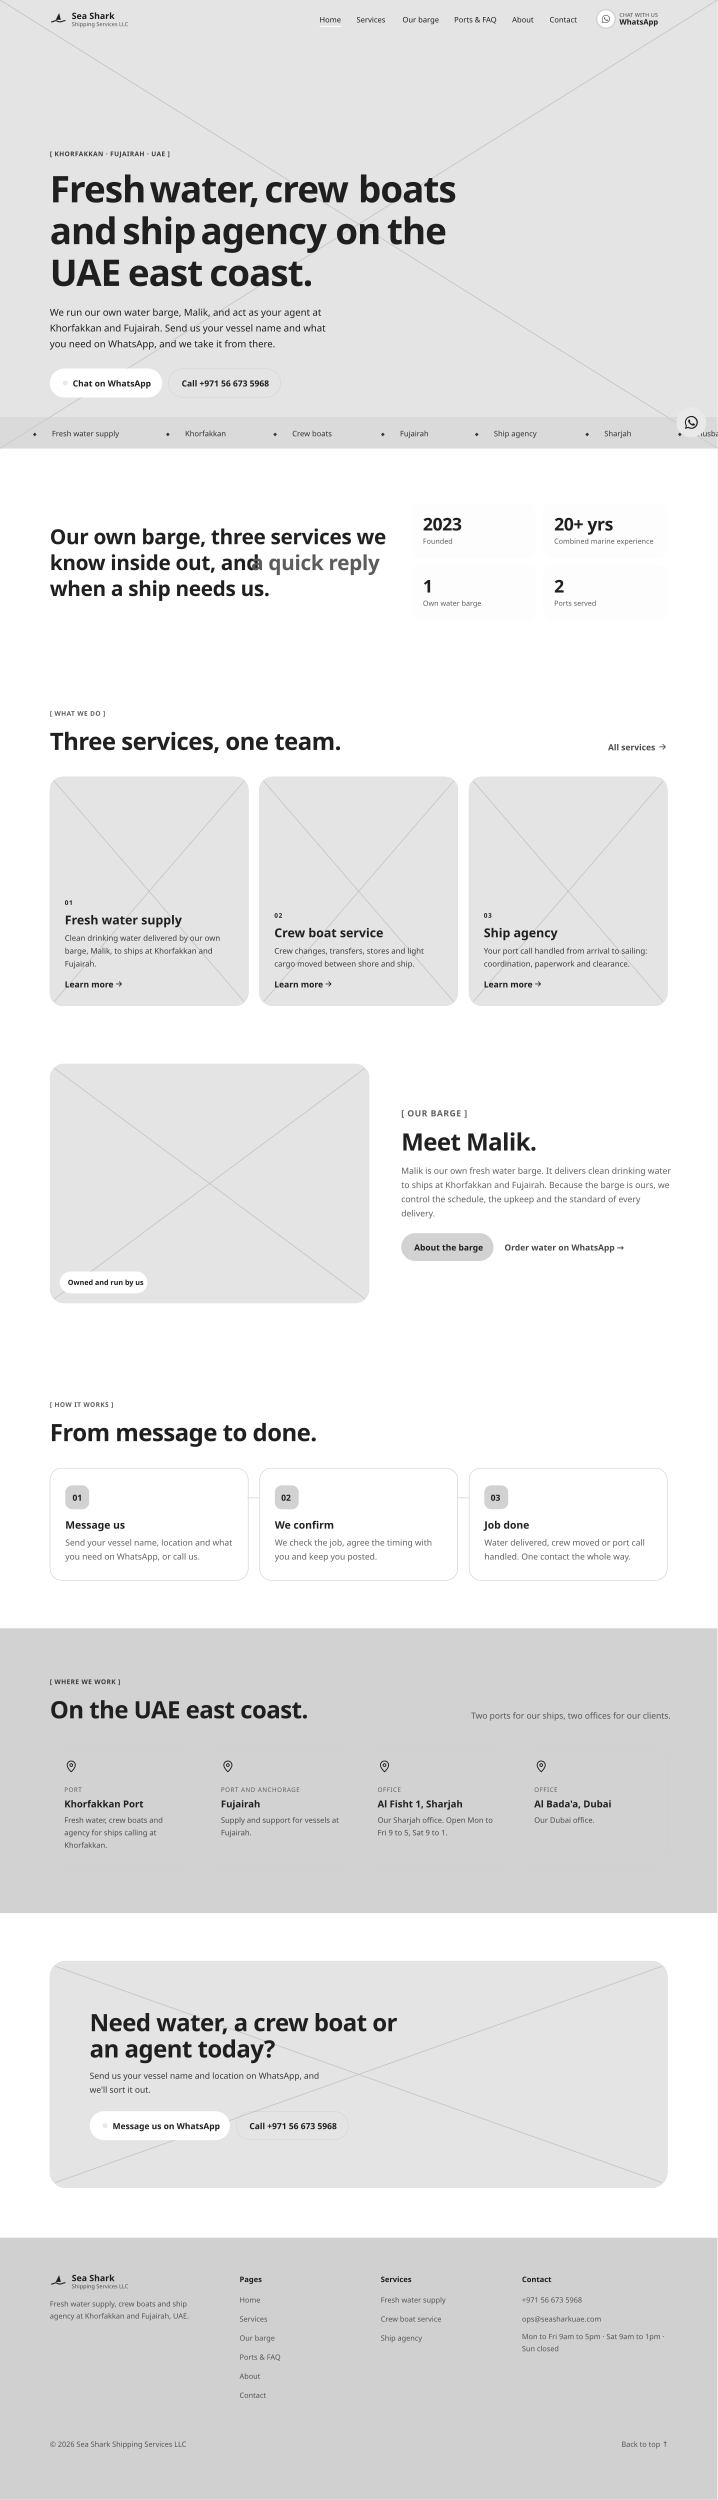
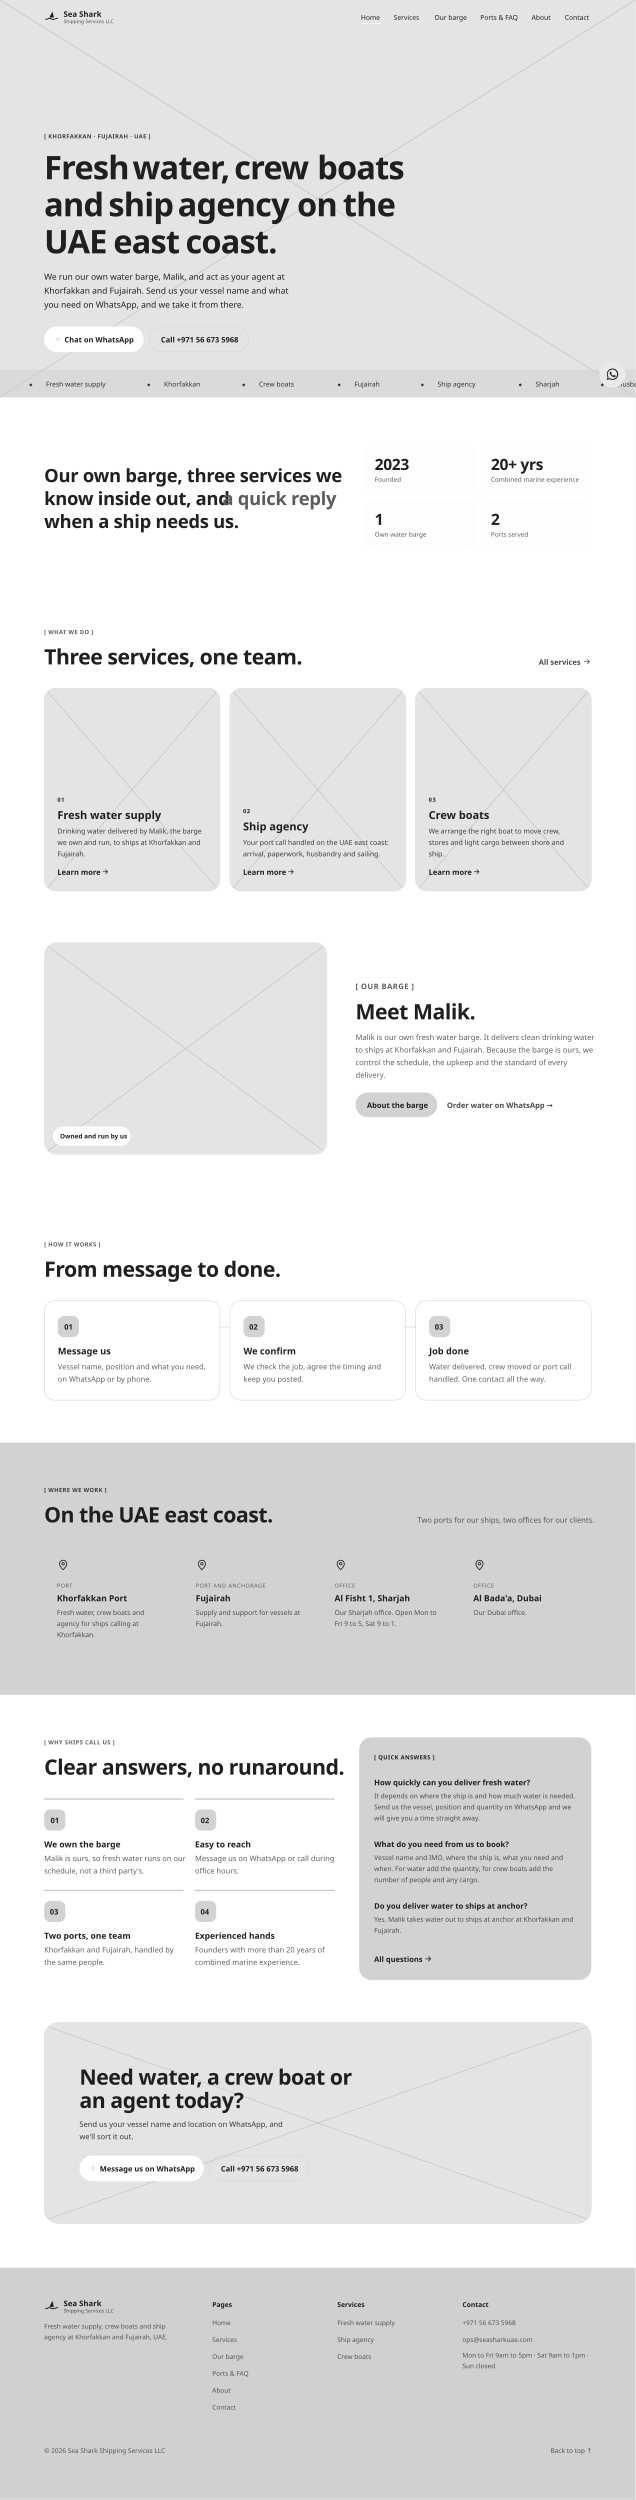
- <svg xmlns="http://www.w3.org/2000/svg" width="1440" height="5019" viewBox="0 0 1440 5019">
+ <svg xmlns="http://www.w3.org/2000/svg" width="1440" height="5665" viewBox="0 0 1440 5665">
  <defs />
-   <rect x="0" y="0" width="1440" height="5019" fill="#ffffff" />
-   <rect x="0" y="0" width="1440" height="5018.5" fill="#ffffff" />
+   <rect x="0" y="0" width="1440" height="5665" fill="#ffffff" />
+   <rect x="0" y="0" width="1440" height="5664.7" fill="#ffffff" />
  <rect x="0" y="0" width="1440" height="900" fill="#d4d4d4" />
  <rect x="0" y="0" width="1440" height="900" fill="#e4e4e4" />
  <line x1="0" y1="0" x2="1440" y2="900" stroke="#c2c2c2" stroke-width="1.5" />
  <line x1="1440" y1="0" x2="0" y2="900" stroke="#c2c2c2" stroke-width="1.5" />
  <text x="100" y="313.6" font-family="Plus Jakarta Sans" font-size="13.1" font-weight="600" letter-spacing="0.8" fill="#1f1f1f" fill-opacity="0.85">[ KHORFAKKAN · FUJAIRAH · UAE ]</text>
  <text x="100" y="406.2" font-family="Plus Jakarta Sans" font-size="73.6" font-weight="600" letter-spacing="-1.8" fill="#1f1f1f">Fresh</text>
  <text x="300.3" y="406.2" font-family="Plus Jakarta Sans" font-size="73.6" font-weight="600" letter-spacing="-1.8" fill="#1f1f1f">water,</text>
  <text x="530.8" y="406.2" font-family="Plus Jakarta Sans" font-size="73.6" font-weight="600" letter-spacing="-1.8" fill="#1f1f1f">crew</text>
  <text x="718.9" y="406.2" font-family="Plus Jakarta Sans" font-size="73.6" font-weight="600" letter-spacing="-1.8" fill="#1f1f1f">boats</text>
  <text x="100" y="490.1" font-family="Plus Jakarta Sans" font-size="73.6" font-weight="600" letter-spacing="-1.8" fill="#1f1f1f">and</text>
  <text x="245.6" y="490.1" font-family="Plus Jakarta Sans" font-size="73.6" font-weight="600" letter-spacing="-1.8" fill="#1f1f1f">ship</text>
  <text x="402.6" y="490.1" font-family="Plus Jakarta Sans" font-size="73.6" font-weight="600" letter-spacing="-1.8" fill="#1f1f1f">agency</text>
  <text x="673.2" y="490.1" font-family="Plus Jakarta Sans" font-size="73.6" font-weight="600" letter-spacing="-1.8" fill="#1f1f1f">on</text>
  <text x="776.9" y="490.1" font-family="Plus Jakarta Sans" font-size="73.6" font-weight="600" letter-spacing="-1.8" fill="#1f1f1f">the</text>
  <text x="100" y="574" font-family="Plus Jakarta Sans" font-size="73.6" font-weight="600" letter-spacing="-1.8" fill="#1f1f1f">UAE</text>
  <text x="256.8" y="574" font-family="Plus Jakarta Sans" font-size="73.6" font-weight="600" letter-spacing="-1.8" fill="#1f1f1f">east</text>
  <text x="420.4" y="574" font-family="Plus Jakarta Sans" font-size="73.6" font-weight="600" letter-spacing="-1.8" fill="#1f1f1f">coast.</text>
  <text x="100" y="633.9" font-family="Plus Jakarta Sans" font-size="19.2" font-weight="400" fill="#1f1f1f">We run our own water barge, Malik, and act as your agent at</text>
  <text x="100" y="665.5" font-family="Plus Jakarta Sans" font-size="19.2" font-weight="400" fill="#1f1f1f">Khorfakkan and Fujairah. Send us your vessel name and what</text>
  <text x="100" y="697.2" font-family="Plus Jakarta Sans" font-size="19.2" font-weight="400" fill="#1f1f1f">you need on WhatsApp, and we take it from there.</text>
  <rect x="100" y="739.9" width="225.6" height="58" rx="29" fill="#ffffff" />
  <rect x="126" y="763.9" width="10" height="10" rx="5" fill="#e9e9e9" />
  <text x="146" y="775.9" font-family="Plus Jakarta Sans" font-size="17" font-weight="600" fill="#202020">Chat on WhatsApp</text>
  <rect x="338.1" y="740.4" width="225.3" height="57" rx="28.5" fill="none" stroke="#c7c7c7" stroke-width="1" stroke-opacity="0.6" />
  <text x="364.6" y="775.9" font-family="Plus Jakarta Sans" font-size="17" font-weight="600" fill="#1f1f1f">Call +971 56 673 5968</text>
  <rect x="0" y="837.9" width="1440" height="62.1" fill="#d0d0d0" fill-opacity="0.45" />
  <rect x="0" y="837.9" width="1440" height="1" fill="#c7c7c7" fill-opacity="0.2" />
  <text x="104.2" y="875.9" font-family="Plus Jakarta Sans" font-size="15.2" font-weight="500" fill="#1f1f1f" fill-opacity="0.9">Fresh water supply</text>
  <text x="66.1" y="874.7" font-family="Plus Jakarta Sans" font-size="9.6" font-weight="500" fill="#1f1f1f" fill-opacity="0.9">◆</text>
  <text x="371.5" y="875.9" font-family="Plus Jakarta Sans" font-size="15.2" font-weight="500" fill="#1f1f1f" fill-opacity="0.9">Khorfakkan</text>
  <text x="333.3" y="874.7" font-family="Plus Jakarta Sans" font-size="9.6" font-weight="500" fill="#1f1f1f" fill-opacity="0.9">◆</text>
  <text x="586.7" y="875.9" font-family="Plus Jakarta Sans" font-size="15.2" font-weight="500" fill="#1f1f1f" fill-opacity="0.9">Crew boats</text>
  <text x="548.6" y="874.7" font-family="Plus Jakarta Sans" font-size="9.6" font-weight="500" fill="#1f1f1f" fill-opacity="0.9">◆</text>
  <text x="803" y="875.9" font-family="Plus Jakarta Sans" font-size="15.2" font-weight="500" fill="#1f1f1f" fill-opacity="0.9">Fujairah</text>
  <text x="764.9" y="874.7" font-family="Plus Jakarta Sans" font-size="9.6" font-weight="500" fill="#1f1f1f" fill-opacity="0.9">◆</text>
  <text x="991.5" y="875.9" font-family="Plus Jakarta Sans" font-size="15.2" font-weight="500" fill="#1f1f1f" fill-opacity="0.9">Ship agency</text>
  <text x="953.4" y="874.7" font-family="Plus Jakarta Sans" font-size="9.6" font-weight="500" fill="#1f1f1f" fill-opacity="0.9">◆</text>
  <text x="1213.2" y="875.9" font-family="Plus Jakarta Sans" font-size="15.2" font-weight="500" fill="#1f1f1f" fill-opacity="0.9">Sharjah</text>
  <text x="1175.1" y="874.7" font-family="Plus Jakarta Sans" font-size="9.6" font-weight="500" fill="#1f1f1f" fill-opacity="0.9">◆</text>
  <text x="1399.3" y="875.9" font-family="Plus Jakarta Sans" font-size="15.2" font-weight="500" fill="#1f1f1f" fill-opacity="0.9">Husbandry</text>
  <text x="1361.1" y="874.7" font-family="Plus Jakarta Sans" font-size="9.6" font-weight="500" fill="#1f1f1f" fill-opacity="0.9">◆</text>
  <text x="100" y="1092.5" font-family="Plus Jakarta Sans" font-size="41.6" font-weight="600" letter-spacing="-0.6" fill="#202020">Our own barge, three services we</text>
  <text x="100" y="1144.5" font-family="Plus Jakarta Sans" font-size="41.6" font-weight="600" letter-spacing="-0.6" fill="#202020">know inside out, and</text>
  <text x="100" y="1196.5" font-family="Plus Jakarta Sans" font-size="41.6" font-weight="600" letter-spacing="-0.6" fill="#202020">when a ship needs us.</text>
  <text x="504" y="1144.5" font-family="Plus Jakarta Sans" font-size="41.6" font-weight="600" letter-spacing="-0.6" fill="#5c5c5c">a quick reply</text>
  <rect x="827" y="1010" width="249.5" height="110.5" rx="18" fill="#fdfdfd" />
  <text x="849" y="1065" font-family="Plus Jakarta Sans" font-size="35.2" font-weight="700" letter-spacing="-0.7" fill="#202020">2023</text>
  <text x="849" y="1091.7" font-family="Plus Jakarta Sans" font-size="14.4" font-weight="400" fill="#606060">Founded</text>
  <rect x="1090.5" y="1010" width="249.5" height="110.5" rx="18" fill="#fdfdfd" />
  <text x="1112.5" y="1065" font-family="Plus Jakarta Sans" font-size="35.2" font-weight="700" letter-spacing="-0.7" fill="#202020">20+ yrs</text>
  <text x="1112.5" y="1091.7" font-family="Plus Jakarta Sans" font-size="14.4" font-weight="400" fill="#606060">Combined marine experience</text>
  <rect x="827" y="1134.5" width="249.5" height="110.5" rx="18" fill="#fdfdfd" />
  <text x="849" y="1189.5" font-family="Plus Jakarta Sans" font-size="35.2" font-weight="700" letter-spacing="-0.7" fill="#202020">1</text>
  <text x="849" y="1216.2" font-family="Plus Jakarta Sans" font-size="14.4" font-weight="400" fill="#606060">Own water barge</text>
  <rect x="1090.5" y="1134.5" width="249.5" height="110.5" rx="18" fill="#fdfdfd" />
  <text x="1112.5" y="1189.5" font-family="Plus Jakarta Sans" font-size="35.2" font-weight="700" letter-spacing="-0.7" fill="#202020">2</text>
  <text x="1112.5" y="1216.2" font-family="Plus Jakarta Sans" font-size="14.4" font-weight="400" fill="#606060">Ports served</text>
  <text x="100" y="1437" font-family="Plus Jakarta Sans" font-size="13.1" font-weight="600" letter-spacing="0.8" fill="#5c5c5c">[ WHAT WE DO ]</text>
  <text x="100" y="1505.6" font-family="Plus Jakarta Sans" font-size="48" font-weight="600" letter-spacing="-1" fill="#202020">Three services, one team.</text>
  <svg x="1320" y="1489.4" width="20" height="20" viewBox="0 0 24 24">
    <path d="M5 12h14M13 6l6 6-6 6" fill="none" stroke="#4a4a4a" stroke-width="2" stroke-linecap="round" stroke-linejoin="round" />
  </svg>
  <text x="1220.7" y="1506.4" font-family="Plus Jakarta Sans" font-size="17" font-weight="600" fill="#4a4a4a">All services</text>
  <rect x="100" y="1559.4" width="398.7" height="460" rx="26" fill="#d4d4d4" />
  <rect x="100" y="1559.4" width="398.7" height="460" rx="26" fill="#e4e4e4" />
  <line x1="108.7" y1="1568.1" x2="490" y2="2010.8" stroke="#c2c2c2" stroke-width="1.5" />
  <line x1="490" y1="1568.1" x2="108.7" y2="2010.8" stroke="#c2c2c2" stroke-width="1.5" />
  <text x="130" y="1816.7" font-family="Plus Jakarta Sans" font-size="12.8" font-weight="600" letter-spacing="1.3" fill="#1f1f1f">01</text>
  <text x="130" y="1855.8" font-family="Plus Jakarta Sans" font-size="24.8" font-weight="600" fill="#1f1f1f">Fresh water supply</text>
-   <text x="130" y="1888.8" font-family="Plus Jakarta Sans" font-size="15.7" font-weight="400" fill="#1f1f1f" fill-opacity="0.85">Clean drinking water delivered by our own</text>
-   <text x="130" y="1914.6" font-family="Plus Jakarta Sans" font-size="15.7" font-weight="400" fill="#1f1f1f" fill-opacity="0.85">barge, Malik, to ships at Khorfakkan and</text>
+   <text x="130" y="1888.8" font-family="Plus Jakarta Sans" font-size="15.7" font-weight="400" fill="#1f1f1f" fill-opacity="0.85">Drinking water delivered by Malik, the barge</text>
+   <text x="130" y="1914.6" font-family="Plus Jakarta Sans" font-size="15.7" font-weight="400" fill="#1f1f1f" fill-opacity="0.85">we own and run, to ships at Khorfakkan and</text>
  <text x="130" y="1940.5" font-family="Plus Jakarta Sans" font-size="15.7" font-weight="400" fill="#1f1f1f" fill-opacity="0.85">Fujairah.</text>
  <svg x="229.7" y="1966.4" width="18" height="18" viewBox="0 0 24 24">
    <path d="M5 12h14M13 6l6 6-6 6" fill="none" stroke="#1f1f1f" stroke-width="2" stroke-linecap="round" stroke-linejoin="round" />
  </svg>
  <text x="130" y="1982.4" font-family="Plus Jakarta Sans" font-size="17" font-weight="600" fill="#1f1f1f">Learn more</text>
  <rect x="520.7" y="1559.4" width="398.7" height="460" rx="26" fill="#d4d4d4" />
  <rect x="520.7" y="1559.4" width="398.7" height="460" rx="26" fill="#e4e4e4" />
  <line x1="529.3" y1="1568.1" x2="910.7" y2="2010.8" stroke="#c2c2c2" stroke-width="1.5" />
  <line x1="910.7" y1="1568.1" x2="529.3" y2="2010.8" stroke="#c2c2c2" stroke-width="1.5" />
  <text x="550.7" y="1842.5" font-family="Plus Jakarta Sans" font-size="12.8" font-weight="600" letter-spacing="1.3" fill="#1f1f1f">02</text>
-   <text x="550.7" y="1881.6" font-family="Plus Jakarta Sans" font-size="24.8" font-weight="600" fill="#1f1f1f">Crew boat service</text>
-   <text x="550.7" y="1914.6" font-family="Plus Jakarta Sans" font-size="15.7" font-weight="400" fill="#1f1f1f" fill-opacity="0.85">Crew changes, transfers, stores and light</text>
-   <text x="550.7" y="1940.5" font-family="Plus Jakarta Sans" font-size="15.7" font-weight="400" fill="#1f1f1f" fill-opacity="0.85">cargo moved between shore and ship.</text>
+   <text x="550.7" y="1881.6" font-family="Plus Jakarta Sans" font-size="24.8" font-weight="600" fill="#1f1f1f">Ship agency</text>
+   <text x="550.7" y="1914.6" font-family="Plus Jakarta Sans" font-size="15.7" font-weight="400" fill="#1f1f1f" fill-opacity="0.85">Your port call handled on the UAE east coast:</text>
+   <text x="550.7" y="1940.5" font-family="Plus Jakarta Sans" font-size="15.7" font-weight="400" fill="#1f1f1f" fill-opacity="0.85">arrival, paperwork, husbandry and sailing.</text>
  <svg x="650.4" y="1966.4" width="18" height="18" viewBox="0 0 24 24">
    <path d="M5 12h14M13 6l6 6-6 6" fill="none" stroke="#1f1f1f" stroke-width="2" stroke-linecap="round" stroke-linejoin="round" />
  </svg>
  <text x="550.7" y="1982.4" font-family="Plus Jakarta Sans" font-size="17" font-weight="600" fill="#1f1f1f">Learn more</text>
  <rect x="941.3" y="1559.4" width="398.7" height="460" rx="26" fill="#d4d4d4" />
  <rect x="941.3" y="1559.4" width="398.7" height="460" rx="26" fill="#e4e4e4" />
  <line x1="950" y1="1568.1" x2="1331.3" y2="2010.8" stroke="#c2c2c2" stroke-width="1.5" />
  <line x1="1331.3" y1="1568.1" x2="950" y2="2010.8" stroke="#c2c2c2" stroke-width="1.5" />
-   <text x="971.3" y="1842.5" font-family="Plus Jakarta Sans" font-size="12.8" font-weight="600" letter-spacing="1.3" fill="#1f1f1f">03</text>
-   <text x="971.3" y="1881.6" font-family="Plus Jakarta Sans" font-size="24.8" font-weight="600" fill="#1f1f1f">Ship agency</text>
-   <text x="971.3" y="1914.6" font-family="Plus Jakarta Sans" font-size="15.7" font-weight="400" fill="#1f1f1f" fill-opacity="0.85">Your port call handled from arrival to sailing:</text>
-   <text x="971.3" y="1940.5" font-family="Plus Jakarta Sans" font-size="15.7" font-weight="400" fill="#1f1f1f" fill-opacity="0.85">coordination, paperwork and clearance.</text>
+   <text x="971.3" y="1816.7" font-family="Plus Jakarta Sans" font-size="12.8" font-weight="600" letter-spacing="1.3" fill="#1f1f1f">03</text>
+   <text x="971.3" y="1855.8" font-family="Plus Jakarta Sans" font-size="24.8" font-weight="600" fill="#1f1f1f">Crew boats</text>
+   <text x="971.3" y="1888.8" font-family="Plus Jakarta Sans" font-size="15.7" font-weight="400" fill="#1f1f1f" fill-opacity="0.85">We arrange the right boat to move crew,</text>
+   <text x="971.3" y="1914.6" font-family="Plus Jakarta Sans" font-size="15.7" font-weight="400" fill="#1f1f1f" fill-opacity="0.85">stores and light cargo between shore and</text>
+   <text x="971.3" y="1940.5" font-family="Plus Jakarta Sans" font-size="15.7" font-weight="400" fill="#1f1f1f" fill-opacity="0.85">ship.</text>
  <svg x="1071" y="1966.4" width="18" height="18" viewBox="0 0 24 24">
    <path d="M5 12h14M13 6l6 6-6 6" fill="none" stroke="#1f1f1f" stroke-width="2" stroke-linecap="round" stroke-linejoin="round" />
  </svg>
  <text x="971.3" y="1982.4" font-family="Plus Jakarta Sans" font-size="17" font-weight="600" fill="#1f1f1f">Learn more</text>
  <rect x="100" y="2135.4" width="641.5" height="481.1" rx="28" fill="#e4e4e4" />
  <line x1="109.3" y1="2144.8" x2="732.1" y2="2607.2" stroke="#c2c2c2" stroke-width="1.5" />
  <line x1="732.1" y1="2144.8" x2="109.3" y2="2607.2" stroke="#c2c2c2" stroke-width="1.5" />
  <rect x="120" y="2552.7" width="175.9" height="43.8" rx="21.9" fill="#ffffff" />
  <text x="136" y="2579.7" font-family="Plus Jakarta Sans" font-size="14.4" font-weight="600" fill="#202020">Owned and run by us</text>
  <text x="805.5" y="2241.3" font-family="Plus Jakarta Sans" font-size="17.3" font-weight="600" letter-spacing="1" fill="#606060">[ OUR BARGE ]</text>
  <text x="805.5" y="2309.8" font-family="Plus Jakarta Sans" font-size="48" font-weight="600" letter-spacing="-1" fill="#202020">Meet Malik.</text>
  <text x="805.5" y="2356.6" font-family="Plus Jakarta Sans" font-size="17.3" font-weight="400" fill="#606060">Malik is our own fresh water barge. It delivers clean drinking water</text>
  <text x="805.5" y="2385.1" font-family="Plus Jakarta Sans" font-size="17.3" font-weight="400" fill="#606060">to ships at Khorfakkan and Fujairah. Because the barge is ours, we</text>
  <text x="805.5" y="2413.6" font-family="Plus Jakarta Sans" font-size="17.3" font-weight="400" fill="#606060">control the schedule, the upkeep and the standard of every</text>
  <text x="805.5" y="2442.1" font-family="Plus Jakarta Sans" font-size="17.3" font-weight="400" fill="#606060">delivery.</text>
  <rect x="805.5" y="2475.6" width="185.3" height="56" rx="28" fill="#d2d2d2" />
  <text x="831.5" y="2510.6" font-family="Plus Jakarta Sans" font-size="17" font-weight="600" fill="#1f1f1f">About the barge</text>
  <text x="1012.7" y="2510.6" font-family="Plus Jakarta Sans" font-size="17" font-weight="600" fill="#4a4a4a">Order water on WhatsApp →</text>
  <text x="100" y="2824.5" font-family="Plus Jakarta Sans" font-size="13.1" font-weight="600" letter-spacing="0.8" fill="#5c5c5c">[ HOW IT WORKS ]</text>
  <text x="100" y="2893.2" font-family="Plus Jakarta Sans" font-size="48" font-weight="600" letter-spacing="-1" fill="#202020">From message to done.</text>
  <rect x="100" y="2947" width="398.7" height="226.1" rx="24" fill="#ffffff" />
  <rect x="100.5" y="2947.5" width="397.7" height="225.1" rx="23.5" fill="none" stroke="#c7c7c7" stroke-width="1" />
  <rect x="131" y="2982" width="48" height="48" rx="14" fill="#d2d2d2" />
  <text x="145.5" y="3012.9" font-family="Plus Jakarta Sans" font-size="17" font-weight="700" fill="#1f1f1f">01</text>
  <text x="131" y="3069" font-family="Plus Jakarta Sans" font-size="20.8" font-weight="600" fill="#202020">Message us</text>
-   <text x="131" y="3102.9" font-family="Plus Jakarta Sans" font-size="17" font-weight="400" fill="#606060">Send your vessel name, location and what</text>
-   <text x="131" y="3131" font-family="Plus Jakarta Sans" font-size="17" font-weight="400" fill="#606060">you need on WhatsApp, or call us.</text>
+   <text x="131" y="3102.9" font-family="Plus Jakarta Sans" font-size="17" font-weight="400" fill="#606060">Vessel name, position and what you need,</text>
+   <text x="131" y="3131" font-family="Plus Jakarta Sans" font-size="17" font-weight="400" fill="#606060">on WhatsApp or by phone.</text>
  <rect x="496.6" y="3006" width="24" height="2" fill="#dedede" />
  <rect x="520.7" y="2947" width="398.7" height="226.1" rx="24" fill="#ffffff" />
  <rect x="521.2" y="2947.5" width="397.7" height="225.1" rx="23.5" fill="none" stroke="#c7c7c7" stroke-width="1" />
  <rect x="551.7" y="2982" width="48" height="48" rx="14" fill="#d2d2d2" />
  <text x="564.5" y="3012.9" font-family="Plus Jakarta Sans" font-size="17" font-weight="700" fill="#1f1f1f">02</text>
  <text x="551.7" y="3069" font-family="Plus Jakarta Sans" font-size="20.8" font-weight="600" fill="#202020">We confirm</text>
-   <text x="551.7" y="3102.9" font-family="Plus Jakarta Sans" font-size="17" font-weight="400" fill="#606060">We check the job, agree the timing with</text>
-   <text x="551.7" y="3131" font-family="Plus Jakarta Sans" font-size="17" font-weight="400" fill="#606060">you and keep you posted.</text>
+   <text x="551.7" y="3102.9" font-family="Plus Jakarta Sans" font-size="17" font-weight="400" fill="#606060">We check the job, agree the timing and</text>
+   <text x="551.7" y="3131" font-family="Plus Jakarta Sans" font-size="17" font-weight="400" fill="#606060">keep you posted.</text>
  <rect x="917.3" y="3006" width="24" height="2" fill="#dedede" />
  <rect x="941.3" y="2947" width="398.7" height="226.1" rx="24" fill="#ffffff" />
  <rect x="941.8" y="2947.5" width="397.7" height="225.1" rx="23.5" fill="none" stroke="#c7c7c7" stroke-width="1" />
  <rect x="972.3" y="2982" width="48" height="48" rx="14" fill="#d2d2d2" />
  <text x="985.1" y="3012.9" font-family="Plus Jakarta Sans" font-size="17" font-weight="700" fill="#1f1f1f">03</text>
  <text x="972.3" y="3069" font-family="Plus Jakarta Sans" font-size="20.8" font-weight="600" fill="#202020">Job done</text>
  <text x="972.3" y="3102.9" font-family="Plus Jakarta Sans" font-size="17" font-weight="400" fill="#606060">Water delivered, crew moved or port call</text>
-   <text x="972.3" y="3131" font-family="Plus Jakarta Sans" font-size="17" font-weight="400" fill="#606060">handled. One contact the whole way.</text>
+   <text x="972.3" y="3131" font-family="Plus Jakarta Sans" font-size="17" font-weight="400" fill="#606060">handled. One contact all the way.</text>
  <rect x="0" y="3269" width="1440" height="571.7" fill="#d2d2d2" />
  <text x="100" y="3381" font-family="Plus Jakarta Sans" font-size="13.1" font-weight="600" letter-spacing="0.8" fill="#1f1f1f" fill-opacity="0.85">[ WHERE WE WORK ]</text>
  <text x="100" y="3449.7" font-family="Plus Jakarta Sans" font-size="48" font-weight="600" letter-spacing="-1" fill="#1f1f1f">On the UAE east coast.</text>
  <text x="945.8" y="3450.4" font-family="Plus Jakarta Sans" font-size="17" font-weight="400" fill="#1f1f1f" fill-opacity="0.7">Two ports for our ships, two offices for our clients.</text>
  <rect x="100.5" y="3504" width="295.5" height="240.3" rx="21.5" fill="none" stroke="#c7c7c7" stroke-width="1" stroke-opacity="0.16" />
  <svg x="129" y="3532.5" width="28" height="28" viewBox="0 0 24 24">
    <path d="M12 21s7-6.2 7-11.5A7 7 0 0 0 5 9.5C5 14.8 12 21 12 21z" fill="none" stroke="#1f1f1f" stroke-width="1.6" />
    <circle cx="12" cy="9.5" r="2.4" fill="none" stroke="#1f1f1f" stroke-width="1.6" />
  </svg>
  <text x="129" y="3597.5" font-family="Plus Jakarta Sans" font-size="12.5" font-weight="400" letter-spacing="1" fill="#1f1f1f" fill-opacity="0.65">PORT</text>
  <text x="129" y="3628.5" font-family="Plus Jakarta Sans" font-size="19.2" font-weight="600" fill="#1f1f1f">Khorfakkan Port</text>
  <text x="129" y="3659.5" font-family="Plus Jakarta Sans" font-size="15.2" font-weight="400" fill="#1f1f1f" fill-opacity="0.75">Fresh water, crew boats and</text>
  <text x="129" y="3684.6" font-family="Plus Jakarta Sans" font-size="15.2" font-weight="400" fill="#1f1f1f" fill-opacity="0.75">agency for ships calling at</text>
  <text x="129" y="3709.7" font-family="Plus Jakarta Sans" font-size="15.2" font-weight="400" fill="#1f1f1f" fill-opacity="0.75">Khorfakkan.</text>
  <rect x="415" y="3504" width="295.5" height="240.3" rx="21.5" fill="none" stroke="#c7c7c7" stroke-width="1" stroke-opacity="0.16" />
  <svg x="443.5" y="3532.5" width="28" height="28" viewBox="0 0 24 24">
    <path d="M12 21s7-6.2 7-11.5A7 7 0 0 0 5 9.5C5 14.8 12 21 12 21z" fill="none" stroke="#1f1f1f" stroke-width="1.6" />
    <circle cx="12" cy="9.5" r="2.4" fill="none" stroke="#1f1f1f" stroke-width="1.6" />
  </svg>
  <text x="443.5" y="3597.5" font-family="Plus Jakarta Sans" font-size="12.5" font-weight="400" letter-spacing="1" fill="#1f1f1f" fill-opacity="0.65">PORT AND ANCHORAGE</text>
  <text x="443.5" y="3628.5" font-family="Plus Jakarta Sans" font-size="19.2" font-weight="600" fill="#1f1f1f">Fujairah</text>
  <text x="443.5" y="3659.5" font-family="Plus Jakarta Sans" font-size="15.2" font-weight="400" fill="#1f1f1f" fill-opacity="0.75">Supply and support for vessels at</text>
  <text x="443.5" y="3684.6" font-family="Plus Jakarta Sans" font-size="15.2" font-weight="400" fill="#1f1f1f" fill-opacity="0.75">Fujairah.</text>
  <rect x="729.5" y="3504" width="295.5" height="240.3" rx="21.5" fill="none" stroke="#c7c7c7" stroke-width="1" stroke-opacity="0.16" />
  <svg x="758" y="3532.5" width="28" height="28" viewBox="0 0 24 24">
    <path d="M12 21s7-6.2 7-11.5A7 7 0 0 0 5 9.5C5 14.8 12 21 12 21z" fill="none" stroke="#1f1f1f" stroke-width="1.6" />
    <circle cx="12" cy="9.5" r="2.4" fill="none" stroke="#1f1f1f" stroke-width="1.6" />
  </svg>
  <text x="758" y="3597.5" font-family="Plus Jakarta Sans" font-size="12.5" font-weight="400" letter-spacing="1" fill="#1f1f1f" fill-opacity="0.65">OFFICE</text>
  <text x="758" y="3628.5" font-family="Plus Jakarta Sans" font-size="19.2" font-weight="600" fill="#1f1f1f">Al Fisht 1, Sharjah</text>
  <text x="758" y="3659.5" font-family="Plus Jakarta Sans" font-size="15.2" font-weight="400" fill="#1f1f1f" fill-opacity="0.75">Our Sharjah office. Open Mon to</text>
  <text x="758" y="3684.6" font-family="Plus Jakarta Sans" font-size="15.2" font-weight="400" fill="#1f1f1f" fill-opacity="0.75">Fri 9 to 5, Sat 9 to 1.</text>
  <rect x="1044" y="3504" width="295.5" height="240.3" rx="21.5" fill="none" stroke="#c7c7c7" stroke-width="1" stroke-opacity="0.16" />
  <svg x="1072.5" y="3532.5" width="28" height="28" viewBox="0 0 24 24">
    <path d="M12 21s7-6.2 7-11.5A7 7 0 0 0 5 9.5C5 14.8 12 21 12 21z" fill="none" stroke="#1f1f1f" stroke-width="1.6" />
    <circle cx="12" cy="9.5" r="2.4" fill="none" stroke="#1f1f1f" stroke-width="1.6" />
  </svg>
  <text x="1072.5" y="3597.5" font-family="Plus Jakarta Sans" font-size="12.5" font-weight="400" letter-spacing="1" fill="#1f1f1f" fill-opacity="0.65">OFFICE</text>
  <text x="1072.5" y="3628.5" font-family="Plus Jakarta Sans" font-size="19.2" font-weight="600" fill="#1f1f1f">Al Bada'a, Dubai</text>
  <text x="1072.5" y="3659.5" font-family="Plus Jakarta Sans" font-size="15.2" font-weight="400" fill="#1f1f1f" fill-opacity="0.75">Our Dubai office.</text>
-   <rect x="100" y="3936.8" width="1240" height="455.7" rx="32" fill="#d4d4d4" />
-   <rect x="100" y="3936.8" width="1240" height="455.7" rx="32" fill="#e4e4e4" />
-   <line x1="110.7" y1="3947.4" x2="1329.3" y2="4381.8" stroke="#c2c2c2" stroke-width="1.5" />
-   <line x1="1329.3" y1="3947.4" x2="110.7" y2="4381.8" stroke="#c2c2c2" stroke-width="1.5" />
-   <text x="180" y="4077.8" font-family="Plus Jakarta Sans" font-size="48" font-weight="600" letter-spacing="-1" fill="#1f1f1f">Need water, a crew boat or</text>
-   <text x="180" y="4130.6" font-family="Plus Jakarta Sans" font-size="48" font-weight="600" letter-spacing="-1" fill="#1f1f1f">an agent today?</text>
-   <text x="180" y="4173.4" font-family="Plus Jakarta Sans" font-size="17" font-weight="400" fill="#1f1f1f" fill-opacity="0.88">Send us your vessel name and location on WhatsApp, and</text>
-   <text x="180" y="4201.4" font-family="Plus Jakarta Sans" font-size="17" font-weight="400" fill="#1f1f1f" fill-opacity="0.88">we'll sort it out.</text>
-   <rect x="180" y="4238.5" width="281.6" height="58" rx="29" fill="#ffffff" />
-   <rect x="206" y="4262.5" width="10" height="10" rx="5" fill="#e9e9e9" />
-   <text x="226" y="4274.5" font-family="Plus Jakarta Sans" font-size="17" font-weight="600" fill="#202020">Message us on WhatsApp</text>
-   <rect x="474.1" y="4239" width="225.3" height="57" rx="28.5" fill="none" stroke="#c7c7c7" stroke-width="1" stroke-opacity="0.6" />
-   <text x="500.6" y="4274.5" font-family="Plus Jakarta Sans" font-size="17" font-weight="600" fill="#1f1f1f">Call +971 56 673 5968</text>
-   <rect x="0" y="4492.5" width="1440" height="526" fill="#d0d0d0" />
-   <rect x="100" y="4869.3" width="1240" height="1" fill="#c7c7c7" fill-opacity="0.12" />
-   <svg x="100" y="4562.5" width="34" height="34" viewBox="0 0 40 40">
+   <text x="100" y="3952.8" font-family="Plus Jakarta Sans" font-size="13.1" font-weight="600" letter-spacing="0.8" fill="#5c5c5c">[ WHY SHIPS CALL US ]</text>
+   <text x="100" y="4021.4" font-family="Plus Jakarta Sans" font-size="48" font-weight="600" letter-spacing="-1" fill="#202020">Clear answers, no runaround.</text>
+   <rect x="100" y="4075.2" width="315.9" height="3" fill="#c7c7c7" />
+   <rect x="100" y="4100.2" width="48" height="48" rx="14" fill="#d2d2d2" />
+   <text x="114.5" y="4131.2" font-family="Plus Jakarta Sans" font-size="17" font-weight="700" fill="#1f1f1f">01</text>
+   <text x="100" y="4186.2" font-family="Plus Jakarta Sans" font-size="19.2" font-weight="600" fill="#202020">We own the barge</text>
+   <text x="100" y="4217.2" font-family="Plus Jakarta Sans" font-size="17" font-weight="400" fill="#606060">Malik is ours, so fresh water runs on our</text>
+   <text x="100" y="4245.3" font-family="Plus Jakarta Sans" font-size="17" font-weight="400" fill="#606060">schedule, not a third party's.</text>
+   <rect x="441.9" y="4075.2" width="315.9" height="3" fill="#c7c7c7" />
+   <rect x="441.9" y="4100.2" width="48" height="48" rx="14" fill="#d2d2d2" />
+   <text x="454.8" y="4131.2" font-family="Plus Jakarta Sans" font-size="17" font-weight="700" fill="#1f1f1f">02</text>
+   <text x="441.9" y="4186.2" font-family="Plus Jakarta Sans" font-size="19.2" font-weight="600" fill="#202020">Easy to reach</text>
+   <text x="441.9" y="4217.2" font-family="Plus Jakarta Sans" font-size="17" font-weight="400" fill="#606060">Message us on WhatsApp or call during</text>
+   <text x="441.9" y="4245.3" font-family="Plus Jakarta Sans" font-size="17" font-weight="400" fill="#606060">office hours.</text>
+   <rect x="100" y="4282.3" width="315.9" height="3" fill="#c7c7c7" />
+   <rect x="100" y="4307.3" width="48" height="48" rx="14" fill="#d2d2d2" />
+   <text x="112.8" y="4338.3" font-family="Plus Jakarta Sans" font-size="17" font-weight="700" fill="#1f1f1f">03</text>
+   <text x="100" y="4393.3" font-family="Plus Jakarta Sans" font-size="19.2" font-weight="600" fill="#202020">Two ports, one team</text>
+   <text x="100" y="4424.3" font-family="Plus Jakarta Sans" font-size="17" font-weight="400" fill="#606060">Khorfakkan and Fujairah, handled by</text>
+   <text x="100" y="4452.4" font-family="Plus Jakarta Sans" font-size="17" font-weight="400" fill="#606060">the same people.</text>
+   <rect x="441.9" y="4282.3" width="315.9" height="3" fill="#c7c7c7" />
+   <rect x="441.9" y="4307.3" width="48" height="48" rx="14" fill="#d2d2d2" />
+   <text x="454.3" y="4338.3" font-family="Plus Jakarta Sans" font-size="17" font-weight="700" fill="#1f1f1f">04</text>
+   <text x="441.9" y="4393.3" font-family="Plus Jakarta Sans" font-size="19.2" font-weight="600" fill="#202020">Experienced hands</text>
+   <text x="441.9" y="4424.3" font-family="Plus Jakarta Sans" font-size="17" font-weight="400" fill="#606060">Founders with more than 20 years of</text>
+   <text x="441.9" y="4452.4" font-family="Plus Jakarta Sans" font-size="17" font-weight="400" fill="#606060">combined marine experience.</text>
+   <rect x="813.8" y="3936.8" width="526.2" height="550.1" rx="28" fill="#d2d2d2" />
+   <text x="847.8" y="3986.8" font-family="Plus Jakarta Sans" font-size="13.1" font-weight="600" letter-spacing="0.8" fill="#1f1f1f">[ QUICK ANSWERS ]</text>
+   <rect x="847.8" y="4149.3" width="458.2" height="1" fill="#c7c7c7" fill-opacity="0.14" />
+   <text x="847.8" y="4045.4" font-family="Plus Jakarta Sans" font-size="17.3" font-weight="600" fill="#1f1f1f">How quickly can you deliver fresh water?</text>
+   <text x="847.8" y="4075" font-family="Plus Jakarta Sans" font-size="15.2" font-weight="400" fill="#1f1f1f" fill-opacity="0.75">It depends on where the ship is and how much water is needed.</text>
+   <text x="847.8" y="4100.1" font-family="Plus Jakarta Sans" font-size="15.2" font-weight="400" fill="#1f1f1f" fill-opacity="0.75">Send us the vessel, position and quantity on WhatsApp and we</text>
+   <text x="847.8" y="4125.2" font-family="Plus Jakarta Sans" font-size="15.2" font-weight="400" fill="#1f1f1f" fill-opacity="0.75">will give you a time straight away.</text>
+   <rect x="847.8" y="4289.1" width="458.2" height="1" fill="#c7c7c7" fill-opacity="0.14" />
+   <text x="847.8" y="4185.3" font-family="Plus Jakarta Sans" font-size="17.3" font-weight="600" fill="#1f1f1f">What do you need from us to book?</text>
+   <text x="847.8" y="4214.8" font-family="Plus Jakarta Sans" font-size="15.2" font-weight="400" fill="#1f1f1f" fill-opacity="0.75">Vessel name and IMO, where the ship is, what you need and</text>
+   <text x="847.8" y="4239.9" font-family="Plus Jakarta Sans" font-size="15.2" font-weight="400" fill="#1f1f1f" fill-opacity="0.75">when. For water add the quantity, for crew boats add the</text>
+   <text x="847.8" y="4265" font-family="Plus Jakarta Sans" font-size="15.2" font-weight="400" fill="#1f1f1f" fill-opacity="0.75">number of people and any cargo.</text>
+   <rect x="847.8" y="4403.8" width="458.2" height="1" fill="#c7c7c7" fill-opacity="0.14" />
+   <text x="847.8" y="4325.1" font-family="Plus Jakarta Sans" font-size="17.3" font-weight="600" fill="#1f1f1f">Do you deliver water to ships at anchor?</text>
+   <text x="847.8" y="4354.7" font-family="Plus Jakarta Sans" font-size="15.2" font-weight="400" fill="#1f1f1f" fill-opacity="0.75">Yes. Malik takes water out to ships at anchor at Khorfakkan and</text>
+   <text x="847.8" y="4379.8" font-family="Plus Jakarta Sans" font-size="15.2" font-weight="400" fill="#1f1f1f" fill-opacity="0.75">Fujairah.</text>
+   <svg x="960.1" y="4428.8" width="20" height="20" viewBox="0 0 24 24">
+     <path d="M5 12h14M13 6l6 6-6 6" fill="none" stroke="#1f1f1f" stroke-width="2" stroke-linecap="round" stroke-linejoin="round" />
+   </svg>
+   <text x="847.8" y="4445.8" font-family="Plus Jakarta Sans" font-size="17" font-weight="600" fill="#1f1f1f">All questions</text>
+   <rect x="100" y="4582.9" width="1240" height="455.7" rx="32" fill="#d4d4d4" />
+   <rect x="100" y="4582.9" width="1240" height="455.7" rx="32" fill="#e4e4e4" />
+   <line x1="110.7" y1="4593.5" x2="1329.3" y2="5027.9" stroke="#c2c2c2" stroke-width="1.5" />
+   <line x1="1329.3" y1="4593.5" x2="110.7" y2="5027.9" stroke="#c2c2c2" stroke-width="1.5" />
+   <text x="180" y="4723.9" font-family="Plus Jakarta Sans" font-size="48" font-weight="600" letter-spacing="-1" fill="#1f1f1f">Need water, a crew boat or</text>
+   <text x="180" y="4776.7" font-family="Plus Jakarta Sans" font-size="48" font-weight="600" letter-spacing="-1" fill="#1f1f1f">an agent today?</text>
+   <text x="180" y="4819.5" font-family="Plus Jakarta Sans" font-size="17" font-weight="400" fill="#1f1f1f" fill-opacity="0.88">Send us your vessel name and location on WhatsApp, and</text>
+   <text x="180" y="4847.5" font-family="Plus Jakarta Sans" font-size="17" font-weight="400" fill="#1f1f1f" fill-opacity="0.88">we'll sort it out.</text>
+   <rect x="180" y="4884.6" width="281.6" height="58" rx="29" fill="#ffffff" />
+   <rect x="206" y="4908.6" width="10" height="10" rx="5" fill="#e9e9e9" />
+   <text x="226" y="4920.6" font-family="Plus Jakarta Sans" font-size="17" font-weight="600" fill="#202020">Message us on WhatsApp</text>
+   <rect x="474.1" y="4885.1" width="225.3" height="57" rx="28.5" fill="none" stroke="#c7c7c7" stroke-width="1" stroke-opacity="0.6" />
+   <text x="500.6" y="4920.6" font-family="Plus Jakarta Sans" font-size="17" font-weight="600" fill="#1f1f1f">Call +971 56 673 5968</text>
+   <rect x="0" y="5138.6" width="1440" height="526" fill="#d0d0d0" />
+   <rect x="100" y="5515.4" width="1240" height="1" fill="#c7c7c7" fill-opacity="0.12" />
+   <svg x="100" y="5208.6" width="34" height="34" viewBox="0 0 40 40">
    <path d="M4 27c5 0 7-3 10-3s5 3 10 3 7-3 12-3" fill="none" stroke="#1f1f1f" stroke-width="2.6" stroke-linecap="round" />
    <path d="M14 22 22 6l4 16z" fill="#1f1f1f" />
  </svg>
-   <text x="144" y="4579.7" font-family="Plus Jakarta Sans" font-size="17.6" font-weight="700" fill="#1f1f1f">Sea Shark</text>
-   <text x="144" y="4594" font-family="Plus Jakarta Sans" font-size="11.2" font-weight="500" fill="#1f1f1f" fill-opacity="0.75">Shipping Services LLC</text>
-   <text x="100" y="4630.5" font-family="Plus Jakarta Sans" font-size="14.7" font-weight="400" fill="#1f1f1f" fill-opacity="0.7">Fresh water supply, crew boats and ship</text>
-   <text x="100" y="4654.8" font-family="Plus Jakarta Sans" font-size="14.7" font-weight="400" fill="#1f1f1f" fill-opacity="0.7">agency at Khorfakkan and Fujairah, UAE.</text>
-   <text x="480.9" y="4581.5" font-family="Plus Jakarta Sans" font-size="15.2" font-weight="700" fill="#1f1f1f">Pages</text>
-   <text x="480.9" y="4622.6" font-family="Plus Jakarta Sans" font-size="14.7" font-weight="400" fill="#1f1f1f" fill-opacity="0.7">Home</text>
-   <text x="480.9" y="4660.9" font-family="Plus Jakarta Sans" font-size="14.7" font-weight="400" fill="#1f1f1f" fill-opacity="0.7">Services</text>
-   <text x="480.9" y="4699.1" font-family="Plus Jakarta Sans" font-size="14.7" font-weight="400" fill="#1f1f1f" fill-opacity="0.7">Our barge</text>
-   <text x="480.9" y="4737.4" font-family="Plus Jakarta Sans" font-size="14.7" font-weight="400" fill="#1f1f1f" fill-opacity="0.7">Ports &amp; FAQ</text>
-   <text x="480.9" y="4775.7" font-family="Plus Jakarta Sans" font-size="14.7" font-weight="400" fill="#1f1f1f" fill-opacity="0.7">About</text>
-   <text x="480.9" y="4814" font-family="Plus Jakarta Sans" font-size="14.7" font-weight="400" fill="#1f1f1f" fill-opacity="0.7">Contact</text>
-   <text x="764.3" y="4581.5" font-family="Plus Jakarta Sans" font-size="15.2" font-weight="700" fill="#1f1f1f">Services</text>
-   <text x="764.3" y="4622.6" font-family="Plus Jakarta Sans" font-size="14.7" font-weight="400" fill="#1f1f1f" fill-opacity="0.7">Fresh water supply</text>
-   <text x="764.3" y="4660.9" font-family="Plus Jakarta Sans" font-size="14.7" font-weight="400" fill="#1f1f1f" fill-opacity="0.7">Crew boat service</text>
-   <text x="764.3" y="4699.1" font-family="Plus Jakarta Sans" font-size="14.7" font-weight="400" fill="#1f1f1f" fill-opacity="0.7">Ship agency</text>
-   <text x="1047.8" y="4581.5" font-family="Plus Jakarta Sans" font-size="15.2" font-weight="700" fill="#1f1f1f">Contact</text>
-   <text x="1047.8" y="4622.6" font-family="Plus Jakarta Sans" font-size="14.7" font-weight="400" fill="#1f1f1f" fill-opacity="0.7">+971 56 673 5968</text>
-   <text x="1047.8" y="4660.9" font-family="Plus Jakarta Sans" font-size="14.7" font-weight="400" fill="#1f1f1f" fill-opacity="0.7">ops@seasharkuae.com</text>
-   <text x="1047.8" y="4696.1" font-family="Plus Jakarta Sans" font-size="14.7" font-weight="400" fill="#1f1f1f" fill-opacity="0.7">Mon to Fri 9am to 5pm · Sat 9am to 1pm ·</text>
-   <text x="1047.8" y="4720.4" font-family="Plus Jakarta Sans" font-size="14.7" font-weight="400" fill="#1f1f1f" fill-opacity="0.7">Sun closed</text>
-   <text x="100" y="4912.3" font-family="Plus Jakarta Sans" font-size="14.7" font-weight="400" fill="#1f1f1f" fill-opacity="0.7">© 2026 Sea Shark Shipping Services LLC</text>
-   <text x="1247.6" y="4912.3" font-family="Plus Jakarta Sans" font-size="14.7" font-weight="400" fill="#1f1f1f" fill-opacity="0.7">Back to top ↑</text>
+   <text x="144" y="5225.8" font-family="Plus Jakarta Sans" font-size="17.6" font-weight="700" fill="#1f1f1f">Sea Shark</text>
+   <text x="144" y="5240.1" font-family="Plus Jakarta Sans" font-size="11.2" font-weight="500" fill="#1f1f1f" fill-opacity="0.75">Shipping Services LLC</text>
+   <text x="100" y="5276.6" font-family="Plus Jakarta Sans" font-size="14.7" font-weight="400" fill="#1f1f1f" fill-opacity="0.7">Fresh water supply, crew boats and ship</text>
+   <text x="100" y="5300.9" font-family="Plus Jakarta Sans" font-size="14.7" font-weight="400" fill="#1f1f1f" fill-opacity="0.7">agency at Khorfakkan and Fujairah, UAE.</text>
+   <text x="480.9" y="5227.6" font-family="Plus Jakarta Sans" font-size="15.2" font-weight="700" fill="#1f1f1f">Pages</text>
+   <text x="480.9" y="5268.7" font-family="Plus Jakarta Sans" font-size="14.7" font-weight="400" fill="#1f1f1f" fill-opacity="0.7">Home</text>
+   <text x="480.9" y="5307" font-family="Plus Jakarta Sans" font-size="14.7" font-weight="400" fill="#1f1f1f" fill-opacity="0.7">Services</text>
+   <text x="480.9" y="5345.3" font-family="Plus Jakarta Sans" font-size="14.7" font-weight="400" fill="#1f1f1f" fill-opacity="0.7">Our barge</text>
+   <text x="480.9" y="5383.5" font-family="Plus Jakarta Sans" font-size="14.7" font-weight="400" fill="#1f1f1f" fill-opacity="0.7">Ports &amp; FAQ</text>
+   <text x="480.9" y="5421.8" font-family="Plus Jakarta Sans" font-size="14.7" font-weight="400" fill="#1f1f1f" fill-opacity="0.7">About</text>
+   <text x="480.9" y="5460.1" font-family="Plus Jakarta Sans" font-size="14.7" font-weight="400" fill="#1f1f1f" fill-opacity="0.7">Contact</text>
+   <text x="764.3" y="5227.6" font-family="Plus Jakarta Sans" font-size="15.2" font-weight="700" fill="#1f1f1f">Services</text>
+   <text x="764.3" y="5268.7" font-family="Plus Jakarta Sans" font-size="14.7" font-weight="400" fill="#1f1f1f" fill-opacity="0.7">Fresh water supply</text>
+   <text x="764.3" y="5307" font-family="Plus Jakarta Sans" font-size="14.7" font-weight="400" fill="#1f1f1f" fill-opacity="0.7">Ship agency</text>
+   <text x="764.3" y="5345.3" font-family="Plus Jakarta Sans" font-size="14.7" font-weight="400" fill="#1f1f1f" fill-opacity="0.7">Crew boats</text>
+   <text x="1047.8" y="5227.6" font-family="Plus Jakarta Sans" font-size="15.2" font-weight="700" fill="#1f1f1f">Contact</text>
+   <text x="1047.8" y="5268.7" font-family="Plus Jakarta Sans" font-size="14.7" font-weight="400" fill="#1f1f1f" fill-opacity="0.7">+971 56 673 5968</text>
+   <text x="1047.8" y="5307" font-family="Plus Jakarta Sans" font-size="14.7" font-weight="400" fill="#1f1f1f" fill-opacity="0.7">ops@seasharkuae.com</text>
+   <text x="1047.8" y="5342.3" font-family="Plus Jakarta Sans" font-size="14.7" font-weight="400" fill="#1f1f1f" fill-opacity="0.7">Mon to Fri 9am to 5pm · Sat 9am to 1pm ·</text>
+   <text x="1047.8" y="5366.5" font-family="Plus Jakarta Sans" font-size="14.7" font-weight="400" fill="#1f1f1f" fill-opacity="0.7">Sun closed</text>
+   <text x="100" y="5558.4" font-family="Plus Jakarta Sans" font-size="14.7" font-weight="400" fill="#1f1f1f" fill-opacity="0.7">© 2026 Sea Shark Shipping Services LLC</text>
+   <text x="1247.6" y="5558.4" font-family="Plus Jakarta Sans" font-size="14.7" font-weight="400" fill="#1f1f1f" fill-opacity="0.7">Back to top ↑</text>
  <svg x="100" y="21" width="34" height="34" viewBox="0 0 40 40">
    <path d="M4 27c5 0 7-3 10-3s5 3 10 3 7-3 12-3" fill="none" stroke="#1f1f1f" stroke-width="2.6" stroke-linecap="round" />
    <path d="M14 22 22 6l4 16z" fill="#1f1f1f" />
  </svg>
  <text x="144" y="38.2" font-family="Plus Jakarta Sans" font-size="17.6" font-weight="700" fill="#1f1f1f">Sea Shark</text>
  <text x="144" y="52.5" font-family="Plus Jakarta Sans" font-size="11.2" font-weight="500" fill="#1f1f1f" fill-opacity="0.75">Shipping Services LLC</text>
-   <rect x="641.4" y="52" width="44.3" height="2" fill="#ffffff" />
-   <text x="641.4" y="45" font-family="Plus Jakarta Sans" font-size="15.2" font-weight="500" fill="#1f1f1f">Home</text>
-   <text x="715.7" y="45" font-family="Plus Jakarta Sans" font-size="15.2" font-weight="500" fill="#1f1f1f">Services</text>
-   <text x="808" y="45" font-family="Plus Jakarta Sans" font-size="15.2" font-weight="500" fill="#1f1f1f">Our barge</text>
-   <text x="911.7" y="45" font-family="Plus Jakarta Sans" font-size="15.2" font-weight="500" fill="#1f1f1f">Ports &amp; FAQ</text>
-   <text x="1028.2" y="45" font-family="Plus Jakarta Sans" font-size="15.2" font-weight="500" fill="#1f1f1f">About</text>
-   <text x="1103.3" y="45" font-family="Plus Jakarta Sans" font-size="15.2" font-weight="500" fill="#1f1f1f">Contact</text>
-   <rect x="1199.5" y="21" width="34" height="34" rx="17" fill="#ffffff" />
-   <rect x="1197.5" y="19" width="38" height="38" rx="19" fill="none" stroke="#c7c7c7" stroke-width="2" stroke-opacity="0.7" />
-   <svg x="1206.5" y="28" width="20" height="20" viewBox="0 0 32 32">
-     <path fill="#6b6b6b" d="M16 3a13 13 0 0 0-11.2 19.6L3 29l6.6-1.7A13 13 0 1 0 16 3zm0 23.7c-2 0-4-.6-5.7-1.6l-.4-.2-3.9 1 1-3.8-.3-.4A10.7 10.7 0 1 1 16 26.7zm5.9-8c-.3-.2-1.9-1-2.2-1s-.5-.2-.7.2-.8 1-1 1.2-.4.2-.7 0a8.8 8.8 0 0 1-4.4-3.8c-.3-.6.3-.5 1-1.7.1-.2 0-.4 0-.6l-1-2.4c-.3-.6-.5-.5-.7-.5h-.6c-.2 0-.6.1-.9.4s-1.2 1.1-1.2 2.8 1.2 3.3 1.4 3.5 2.4 3.6 5.8 5c2.1.9 3 1 4 .8.7-.1 1.9-.8 2.2-1.5s.3-1.3.2-1.5-.3-.2-.6-.4z" />
-   </svg>
-   <text x="1243.5" y="49.4" font-family="Plus Jakarta Sans" font-size="15.2" font-weight="700" fill="#1f1f1f">WhatsApp</text>
-   <text x="1243.5" y="33.8" font-family="Plus Jakarta Sans" font-size="10.6" font-weight="500" letter-spacing="0.4" fill="#1f1f1f" fill-opacity="0.85">CHAT WITH US</text>
+   <rect x="817.8" y="52" width="44.3" height="2" fill="#ffffff" />
+   <text x="817.8" y="45" font-family="Plus Jakarta Sans" font-size="15.2" font-weight="500" fill="#1f1f1f">Home</text>
+   <text x="892.1" y="45" font-family="Plus Jakarta Sans" font-size="15.2" font-weight="500" fill="#1f1f1f">Services</text>
+   <text x="984.5" y="45" font-family="Plus Jakarta Sans" font-size="15.2" font-weight="500" fill="#1f1f1f">Our barge</text>
+   <text x="1088.2" y="45" font-family="Plus Jakarta Sans" font-size="15.2" font-weight="500" fill="#1f1f1f">Ports &amp; FAQ</text>
+   <text x="1204.6" y="45" font-family="Plus Jakarta Sans" font-size="15.2" font-weight="500" fill="#1f1f1f">About</text>
+   <text x="1279.8" y="45" font-family="Plus Jakarta Sans" font-size="15.2" font-weight="500" fill="#1f1f1f">Contact</text>
  <rect x="1358" y="818" width="60" height="60" rx="30" fill="#e9e9e9" />
-   <rect x="1342.9" y="802.9" width="90.3" height="90.3" rx="45.1" fill="none" stroke="#c7c7c7" stroke-width="2" stroke-opacity="0.082" />
+   <rect x="1342.8" y="802.8" width="90.5" height="90.5" rx="45.2" fill="none" stroke="#c7c7c7" stroke-width="2" stroke-opacity="0.079" />
  <svg x="1372" y="832" width="32" height="32" viewBox="0 0 32 32">
    <path fill="#1f1f1f" d="M16 3a13 13 0 0 0-11.2 19.6L3 29l6.6-1.7A13 13 0 1 0 16 3zm0 23.7c-2 0-4-.6-5.7-1.6l-.4-.2-3.9 1 1-3.8-.3-.4A10.7 10.7 0 1 1 16 26.7zm5.9-8c-.3-.2-1.9-1-2.2-1s-.5-.2-.7.2-.8 1-1 1.2-.4.2-.7 0a8.8 8.8 0 0 1-4.4-3.8c-.3-.6.3-.5 1-1.7.1-.2 0-.4 0-.6l-1-2.4c-.3-.6-.5-.5-.7-.5h-.6c-.2 0-.6.1-.9.4s-1.2 1.1-1.2 2.8 1.2 3.3 1.4 3.5 2.4 3.6 5.8 5c2.1.9 3 1 4 .8.7-.1 1.9-.8 2.2-1.5s.3-1.3.2-1.5-.3-.2-.6-.4z" />
  </svg>
</svg>
